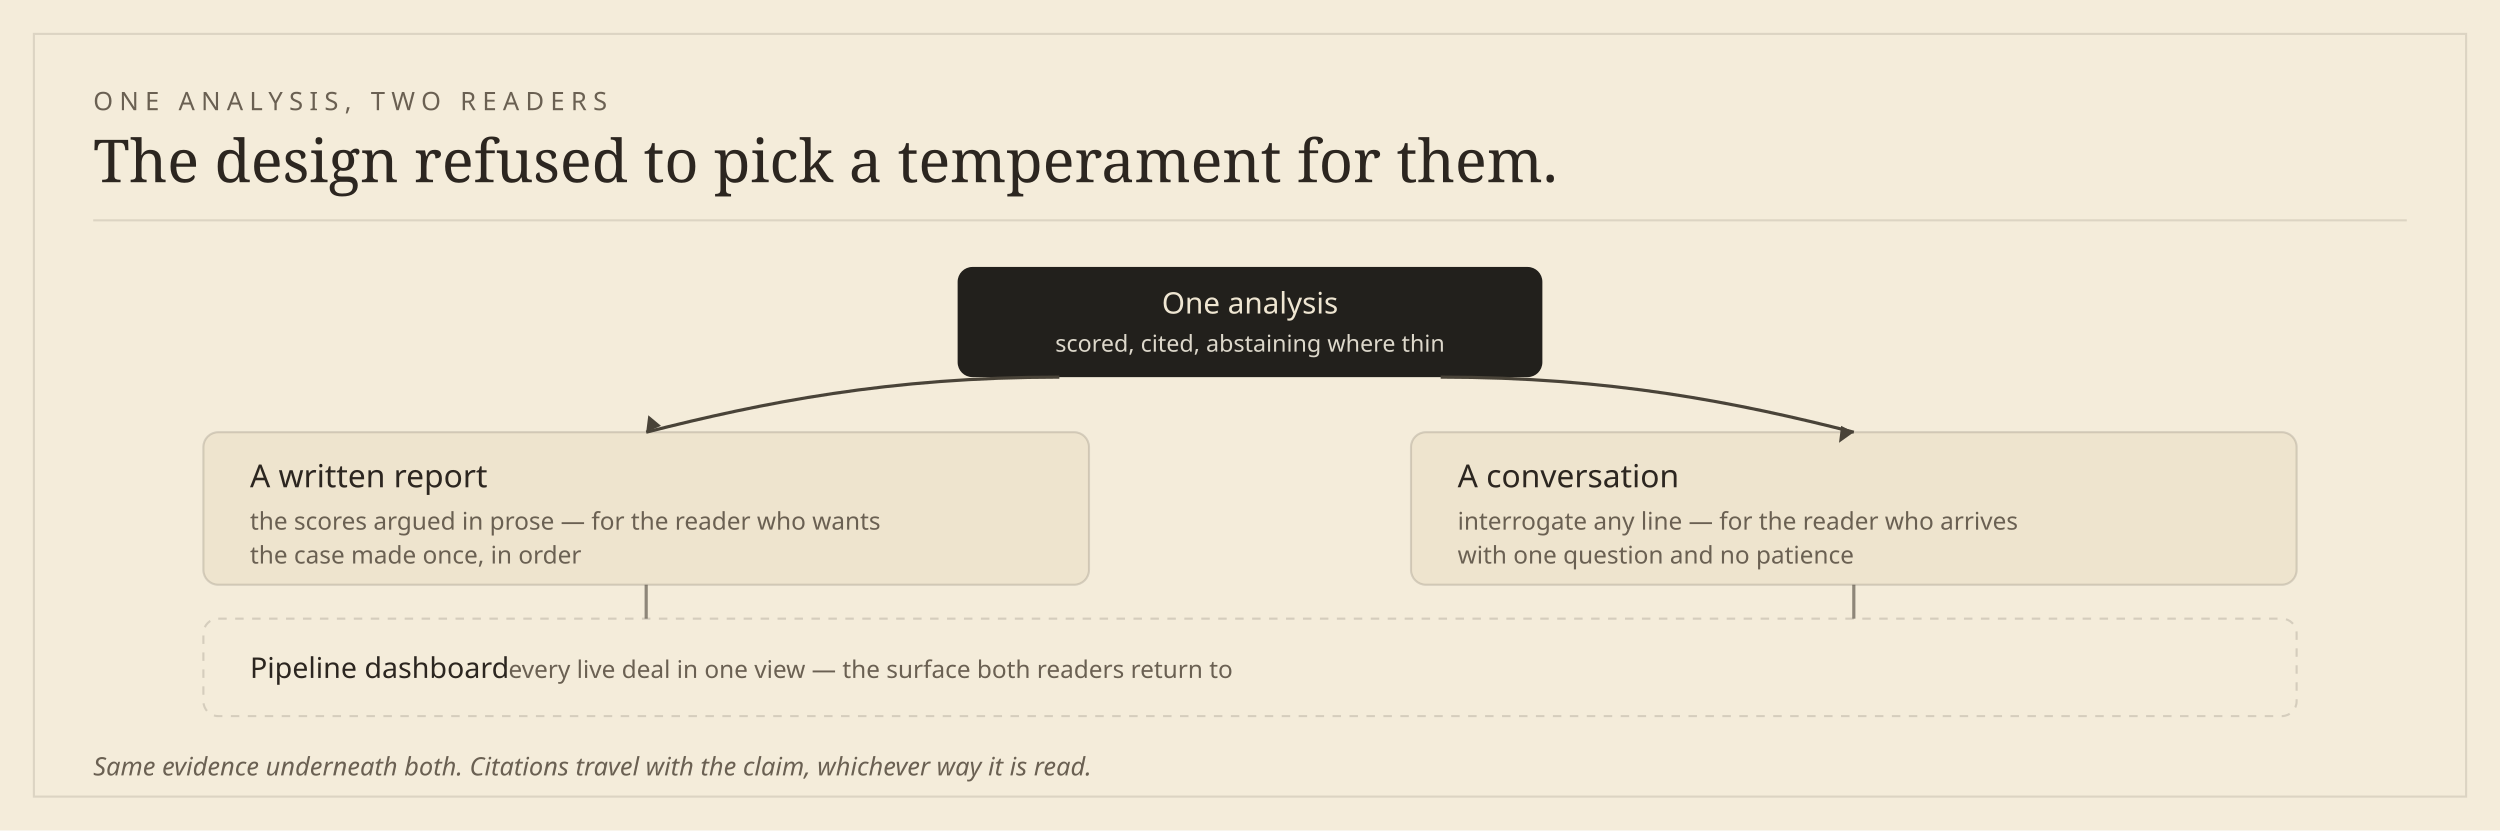
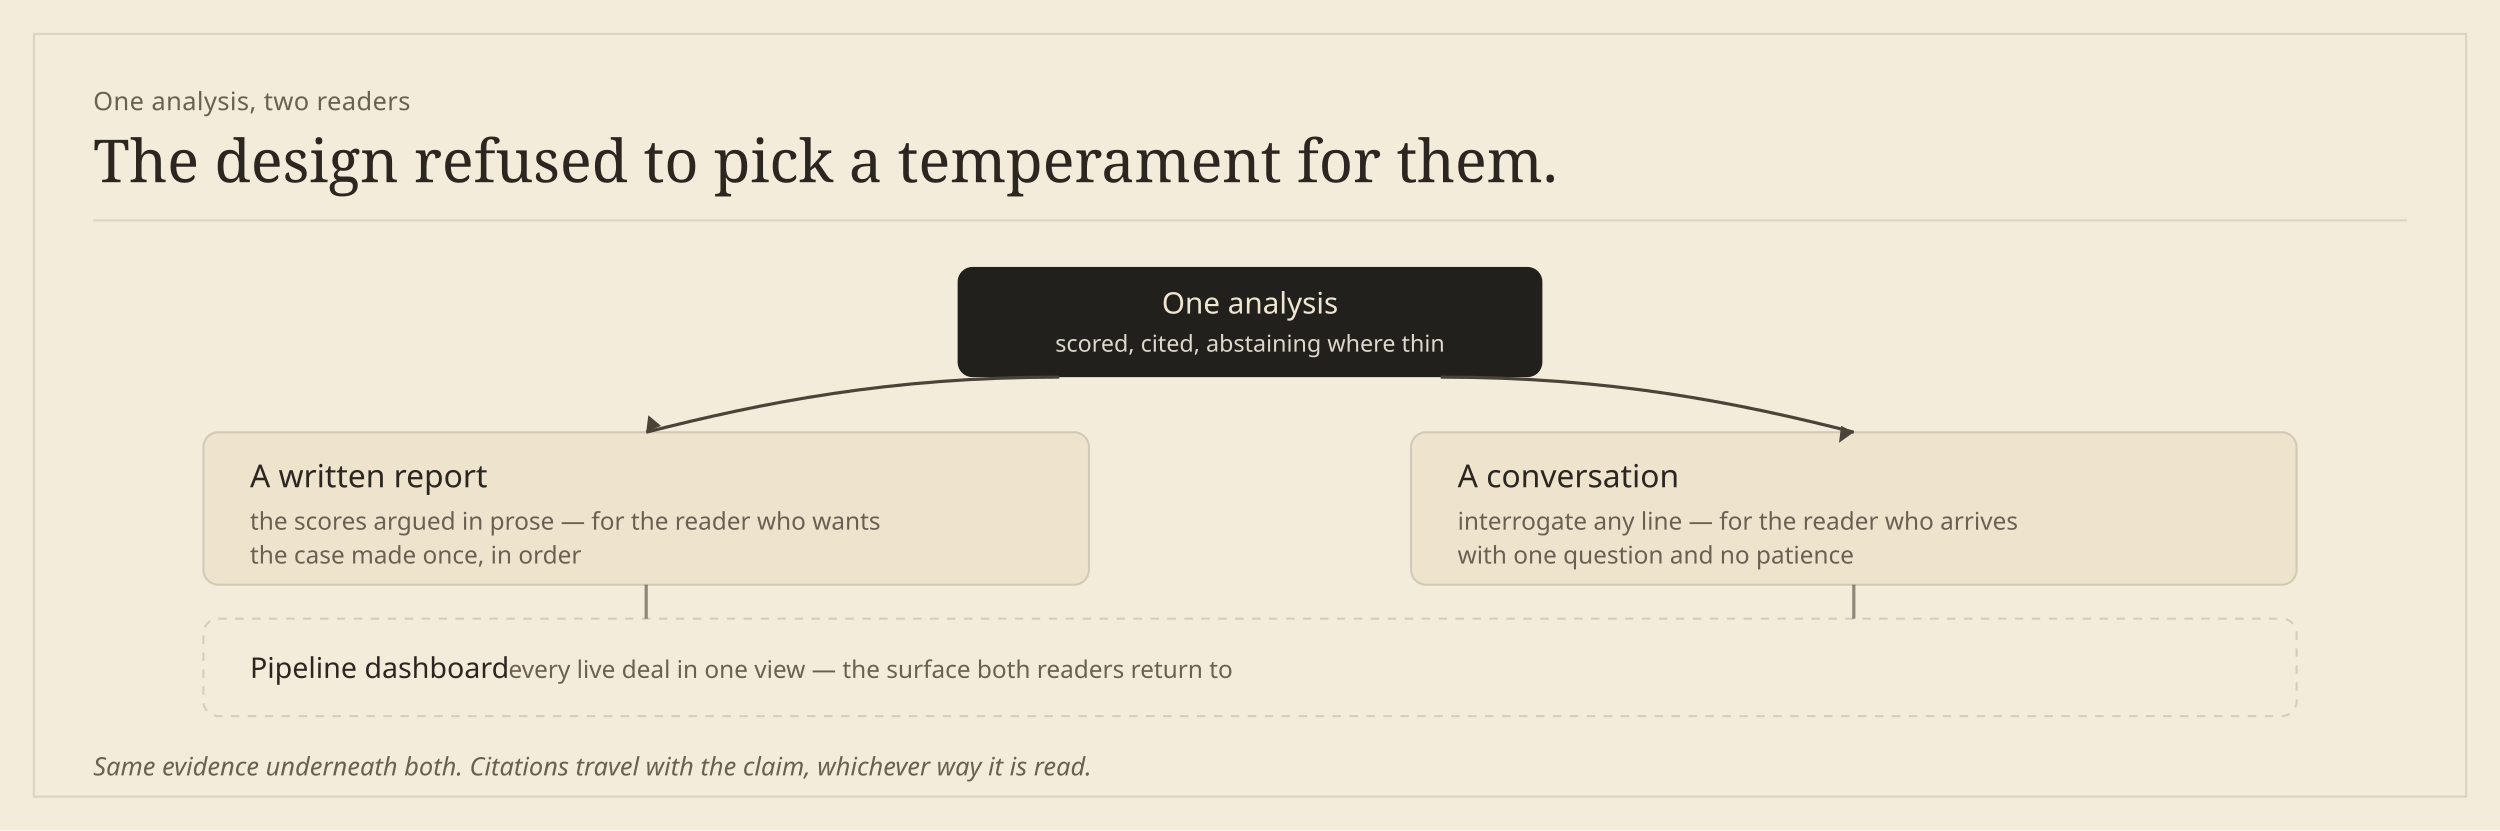
<svg xmlns="http://www.w3.org/2000/svg" viewBox="0 0 1180 392" role="img" aria-label="Diagram: one underlying analysis rendered two ways — a written descriptive report and a conversational interrogation — both sitting over a pipeline-wide scoring dashboard, with citations shared by both.">
  <rect width="1180" height="392" fill="#F4ECDA" />
  <rect x="16" y="16" width="1148" height="360" fill="none" stroke="rgba(44,38,32,0.12)" />
  <style>
    .hd3{font-family:Georgia,serif;fill:#2C2620}
    .lb3{font-family:'IBM Plex Sans',sans-serif;fill:#6A6052}
    .ik3{font-family:'IBM Plex Sans',sans-serif;fill:#2C2620}
  </style>
-   <text x="44" y="52" class="lb3" font-size="12" letter-spacing="3">ONE ANALYSIS, TWO READERS</text>
+   <text x="44" y="52" class="lb3" font-size="12" letter-spacing="0.2">One analysis, two readers</text>
  <text x="44" y="86" class="hd3" font-size="28">The design refused to pick a temperament for them.</text>
  <line x1="44" y1="104" x2="1136" y2="104" stroke="rgba(44,38,32,0.12)" />
  <rect x="452" y="126" width="276" height="52" rx="7" fill="#22201C" />
  <text x="590" y="148" fill="#EFE6D2" font-family="'IBM Plex Sans',sans-serif" font-size="14" text-anchor="middle">One analysis</text>
  <text x="590" y="166" fill="#DDD8CB" font-family="'IBM Plex Sans',sans-serif" font-size="11" text-anchor="middle">scored, cited, abstaining where thin</text>
  <rect x="96" y="204" width="418" height="72" rx="7" fill="#EEE4CE" stroke="rgba(44,38,32,.16)" />
  <text x="118" y="230" class="ik3" font-size="15">A written report</text>
  <text x="118" y="250" class="lb3" font-size="11.5">the scores argued in prose — for the reader who wants</text>
  <text x="118" y="266" class="lb3" font-size="11.5">the case made once, in order</text>
  <rect x="666" y="204" width="418" height="72" rx="7" fill="#EEE4CE" stroke="rgba(44,38,32,.16)" />
  <text x="688" y="230" class="ik3" font-size="15">A conversation</text>
  <text x="688" y="250" class="lb3" font-size="11.5">interrogate any line — for the reader who arrives</text>
  <text x="688" y="266" class="lb3" font-size="11.5">with one question and no patience</text>
  <g stroke="#494338" stroke-width="1.5" fill="none">
    <path d="M 500 178 C 420 178 360 190 305 204" />
    <path d="M 680 178 C 760 178 820 190 875 204" />
  </g>
  <path d="M 305 204 l 1 -8 6 5 z" fill="#494338" />
  <path d="M 875 204 l -6 -3 -1 8 z" fill="#494338" />
  <rect x="96" y="292" width="988" height="46" rx="7" fill="#F4ECDA" stroke="rgba(44,38,32,.16)" stroke-dasharray="4 4" />
  <text x="118" y="320" class="ik3" font-size="13.5">Pipeline dashboard</text>
  <text x="240" y="320" class="lb3" font-size="11.5">every live deal in one view — the surface both readers return to</text>
  <g stroke="#494338" stroke-width="1.5" fill="none" opacity=".6">
    <path d="M 305 276 V 292" />
    <path d="M 875 276 V 292" />
  </g>
  <text x="44" y="366" class="lb3" font-size="12" font-style="italic">Same evidence underneath both. Citations travel with the claim, whichever way it is read.</text>
</svg>
